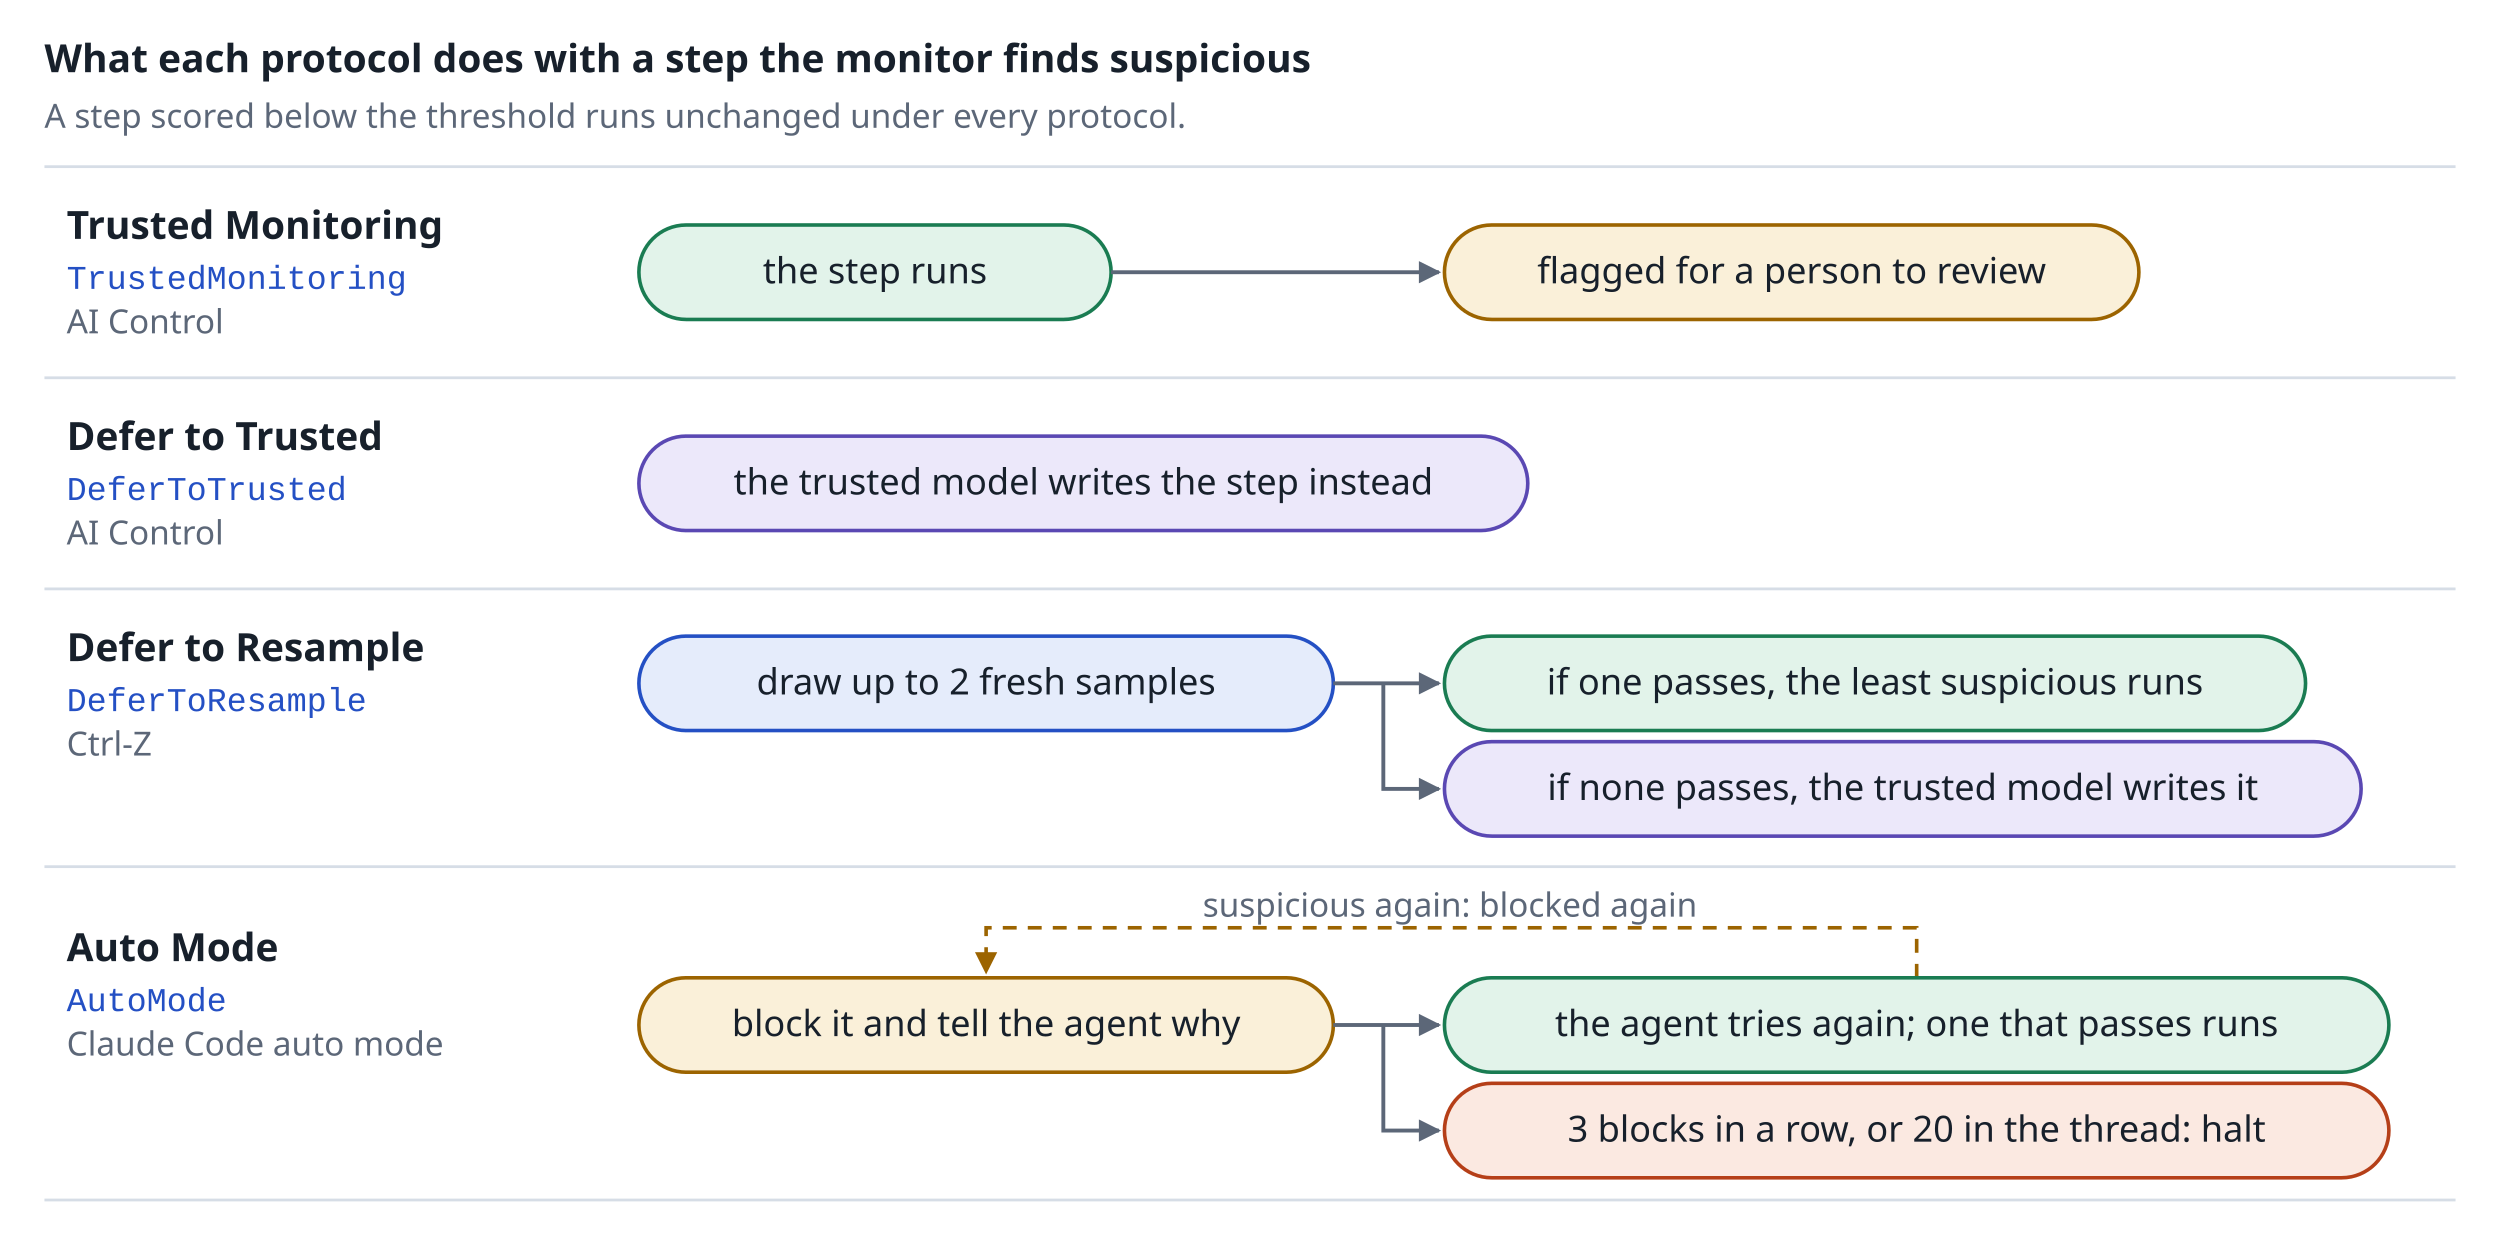
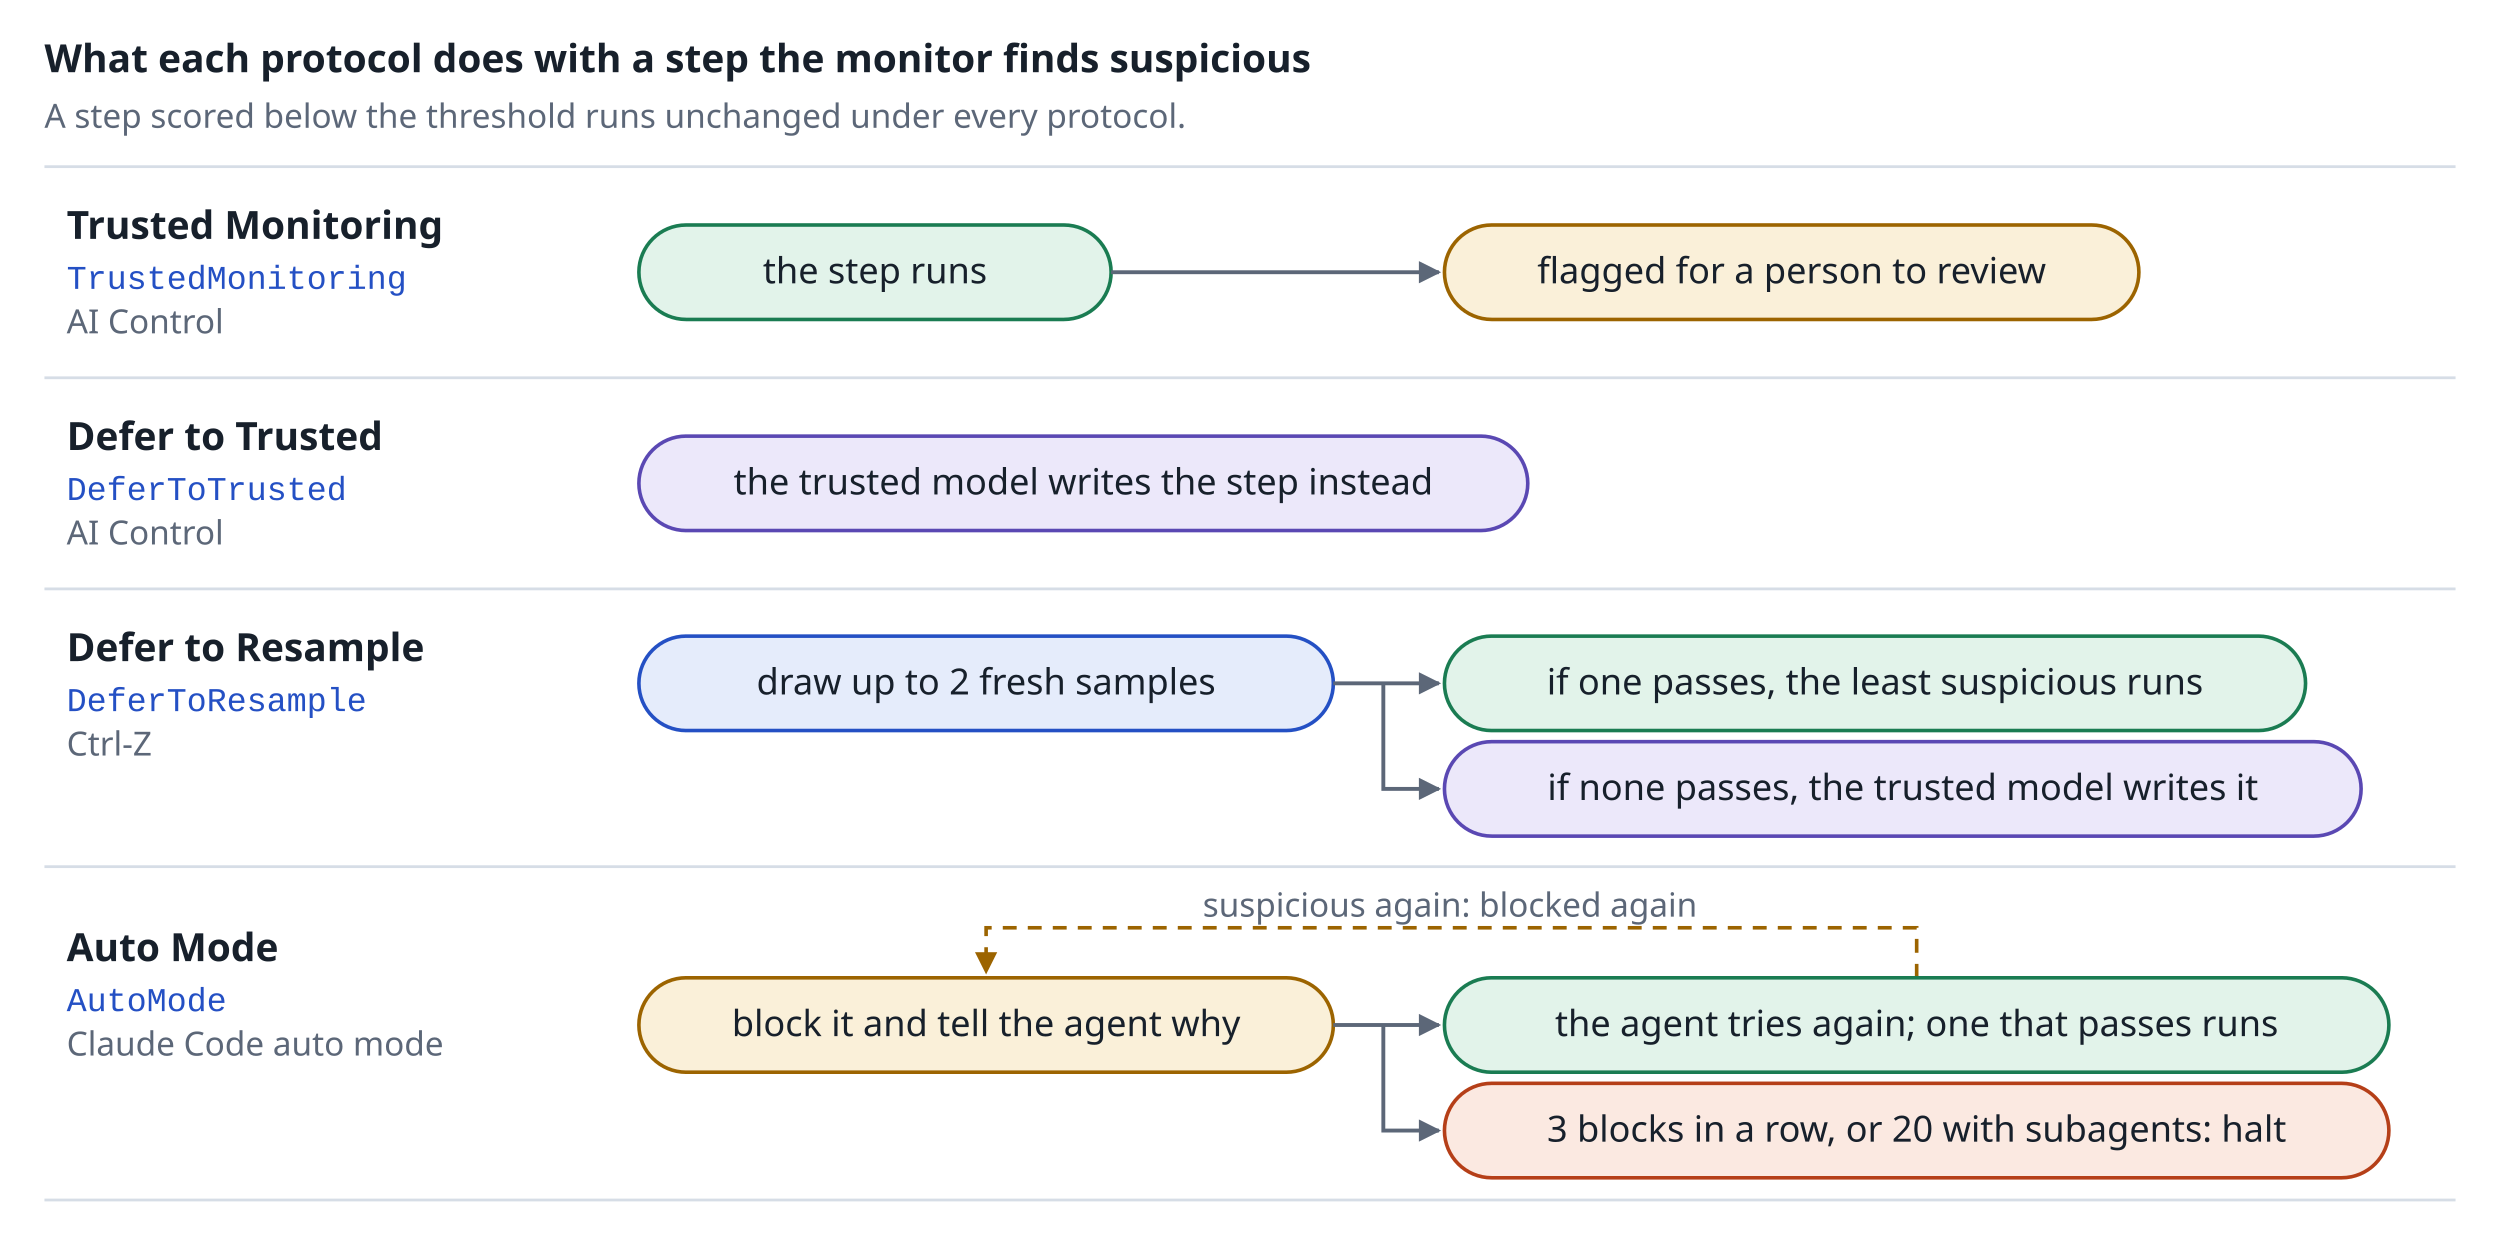
<svg xmlns="http://www.w3.org/2000/svg" width="900" height="444" viewBox="0 0 900 444" role="img" aria-labelledby="title desc">
  <style>
    text { font-family: -apple-system, BlinkMacSystemFont, "Segoe UI", "Noto Sans", Helvetica, Arial, sans-serif; font-size: 13px; fill: #17202B; }
    .title { font-size: 14px; font-weight: 600; }
    .small { font-size: 12px; fill: #5C6778; }
    .mono { font-family: ui-monospace, SFMono-Regular, "SF Mono", Menlo, Consolas, "Liberation Mono", monospace; font-size: 12px; fill: #2450C4; }
    .rule { stroke: #D6DDE6; stroke-width: 1; }
    .allow-chip { fill: #E2F3EA; stroke: #1A7C52; stroke-width: 1.3; }
    .resample-chip { fill: #E5ECFB; stroke: #2450C4; stroke-width: 1.3; }
    .trusted-chip { fill: #ECE8FA; stroke: #5A48B3; stroke-width: 1.3; }
    .flag-chip { fill: #FAF0D9; stroke: #9C6400; stroke-width: 1.3; }
    .halt-chip { fill: #FBE9E1; stroke: #B53F18; stroke-width: 1.3; }
    .edge { fill: none; stroke: #5C6778; stroke-width: 1.4; }
    .loop { fill: none; stroke: #9C6400; stroke-width: 1.3; stroke-dasharray: 5 4; }
    .head { fill: #5C6778; }
    .flag-head { fill: #9C6400; }
  </style>
  <defs>
    <marker id="arrow" viewBox="0 0 10 10" refX="9" refY="5" markerWidth="8" markerHeight="8" markerUnits="userSpaceOnUse" orient="auto-start-reverse">
      <path d="M0,0 L10,5 L0,10 z" class="head" />
    </marker>
    <marker id="flag-arrow" viewBox="0 0 10 10" refX="9" refY="5" markerWidth="8" markerHeight="8" markerUnits="userSpaceOnUse" orient="auto-start-reverse">
      <path d="M0,0 L10,5 L0,10 z" class="flag-head" />
    </marker>
  </defs>
  <text x="16" y="26" class="title">What each protocol does with a step the monitor finds suspicious</text>
  <text x="16" y="46" class="small">A step scored below the threshold runs unchanged under every protocol.</text>
  <line class="rule" x1="16" y1="60" x2="884" y2="60" />
  <line class="rule" x1="16" y1="136" x2="884" y2="136" />
  <line class="rule" x1="16" y1="212" x2="884" y2="212" />
  <line class="rule" x1="16" y1="312" x2="884" y2="312" />
  <line class="rule" x1="16" y1="432" x2="884" y2="432" />
  <text x="24" y="86" class="title">Trusted Monitoring</text>
  <text x="24" y="104" class="mono">TrustedMonitoring</text>
  <text x="24" y="120" class="small">AI Control</text>
  <rect class="allow-chip" x="230" y="81" width="170" height="34" rx="17" />
  <text x="315" y="102" text-anchor="middle">the step runs</text>
  <line class="edge" x1="400" y1="98" x2="518" y2="98" marker-end="url(#arrow)" />
  <rect class="flag-chip" x="520" y="81" width="250" height="34" rx="17" />
  <text x="645" y="102" text-anchor="middle">flagged for a person to review</text>
  <text x="24" y="162" class="title">Defer to Trusted</text>
  <text x="24" y="180" class="mono">DeferToTrusted</text>
  <text x="24" y="196" class="small">AI Control</text>
  <rect class="trusted-chip" x="230" y="157" width="320" height="34" rx="17" />
  <text x="390" y="178" text-anchor="middle">the trusted model writes the step instead</text>
  <text x="24" y="238" class="title">Defer to Resample</text>
  <text x="24" y="256" class="mono">DeferToResample</text>
  <text x="24" y="272" class="small">Ctrl-Z</text>
  <rect class="resample-chip" x="230" y="229" width="250" height="34" rx="17" />
  <text x="355" y="250" text-anchor="middle">draw up to 2 fresh samples</text>
  <line class="edge" x1="480" y1="246" x2="518" y2="246" marker-end="url(#arrow)" />
  <path class="edge" d="M498,246 V284 H518" marker-end="url(#arrow)" />
  <rect class="allow-chip" x="520" y="229" width="310" height="34" rx="17" />
  <text x="675" y="250" text-anchor="middle">if one passes, the least suspicious runs</text>
  <rect class="trusted-chip" x="520" y="267" width="330" height="34" rx="17" />
  <text x="685" y="288" text-anchor="middle">if none passes, the trusted model writes it</text>
  <text x="24" y="346" class="title">Auto Mode</text>
  <text x="24" y="364" class="mono">AutoMode</text>
  <text x="24" y="380" class="small">Claude Code auto mode</text>
  <path class="loop" d="M690,352 V334 H355 V350" marker-end="url(#flag-arrow)" />
  <text x="522" y="330" text-anchor="middle" class="small">suspicious again: blocked again</text>
  <rect class="flag-chip" x="230" y="352" width="250" height="34" rx="17" />
  <text x="355" y="373" text-anchor="middle">block it and tell the agent why</text>
  <line class="edge" x1="480" y1="369" x2="518" y2="369" marker-end="url(#arrow)" />
  <path class="edge" d="M498,369 V407 H518" marker-end="url(#arrow)" />
  <rect class="allow-chip" x="520" y="352" width="340" height="34" rx="17" />
  <text x="690" y="373" text-anchor="middle">the agent tries again; one that passes runs</text>
  <rect class="halt-chip" x="520" y="390" width="340" height="34" rx="17" />
-   <text x="690" y="411" text-anchor="middle">3 blocks in a row, or 20 in the thread: halt</text>
+   <text x="690" y="411" text-anchor="middle">3 blocks in a row, or 20 with subagents: halt</text>
</svg>
